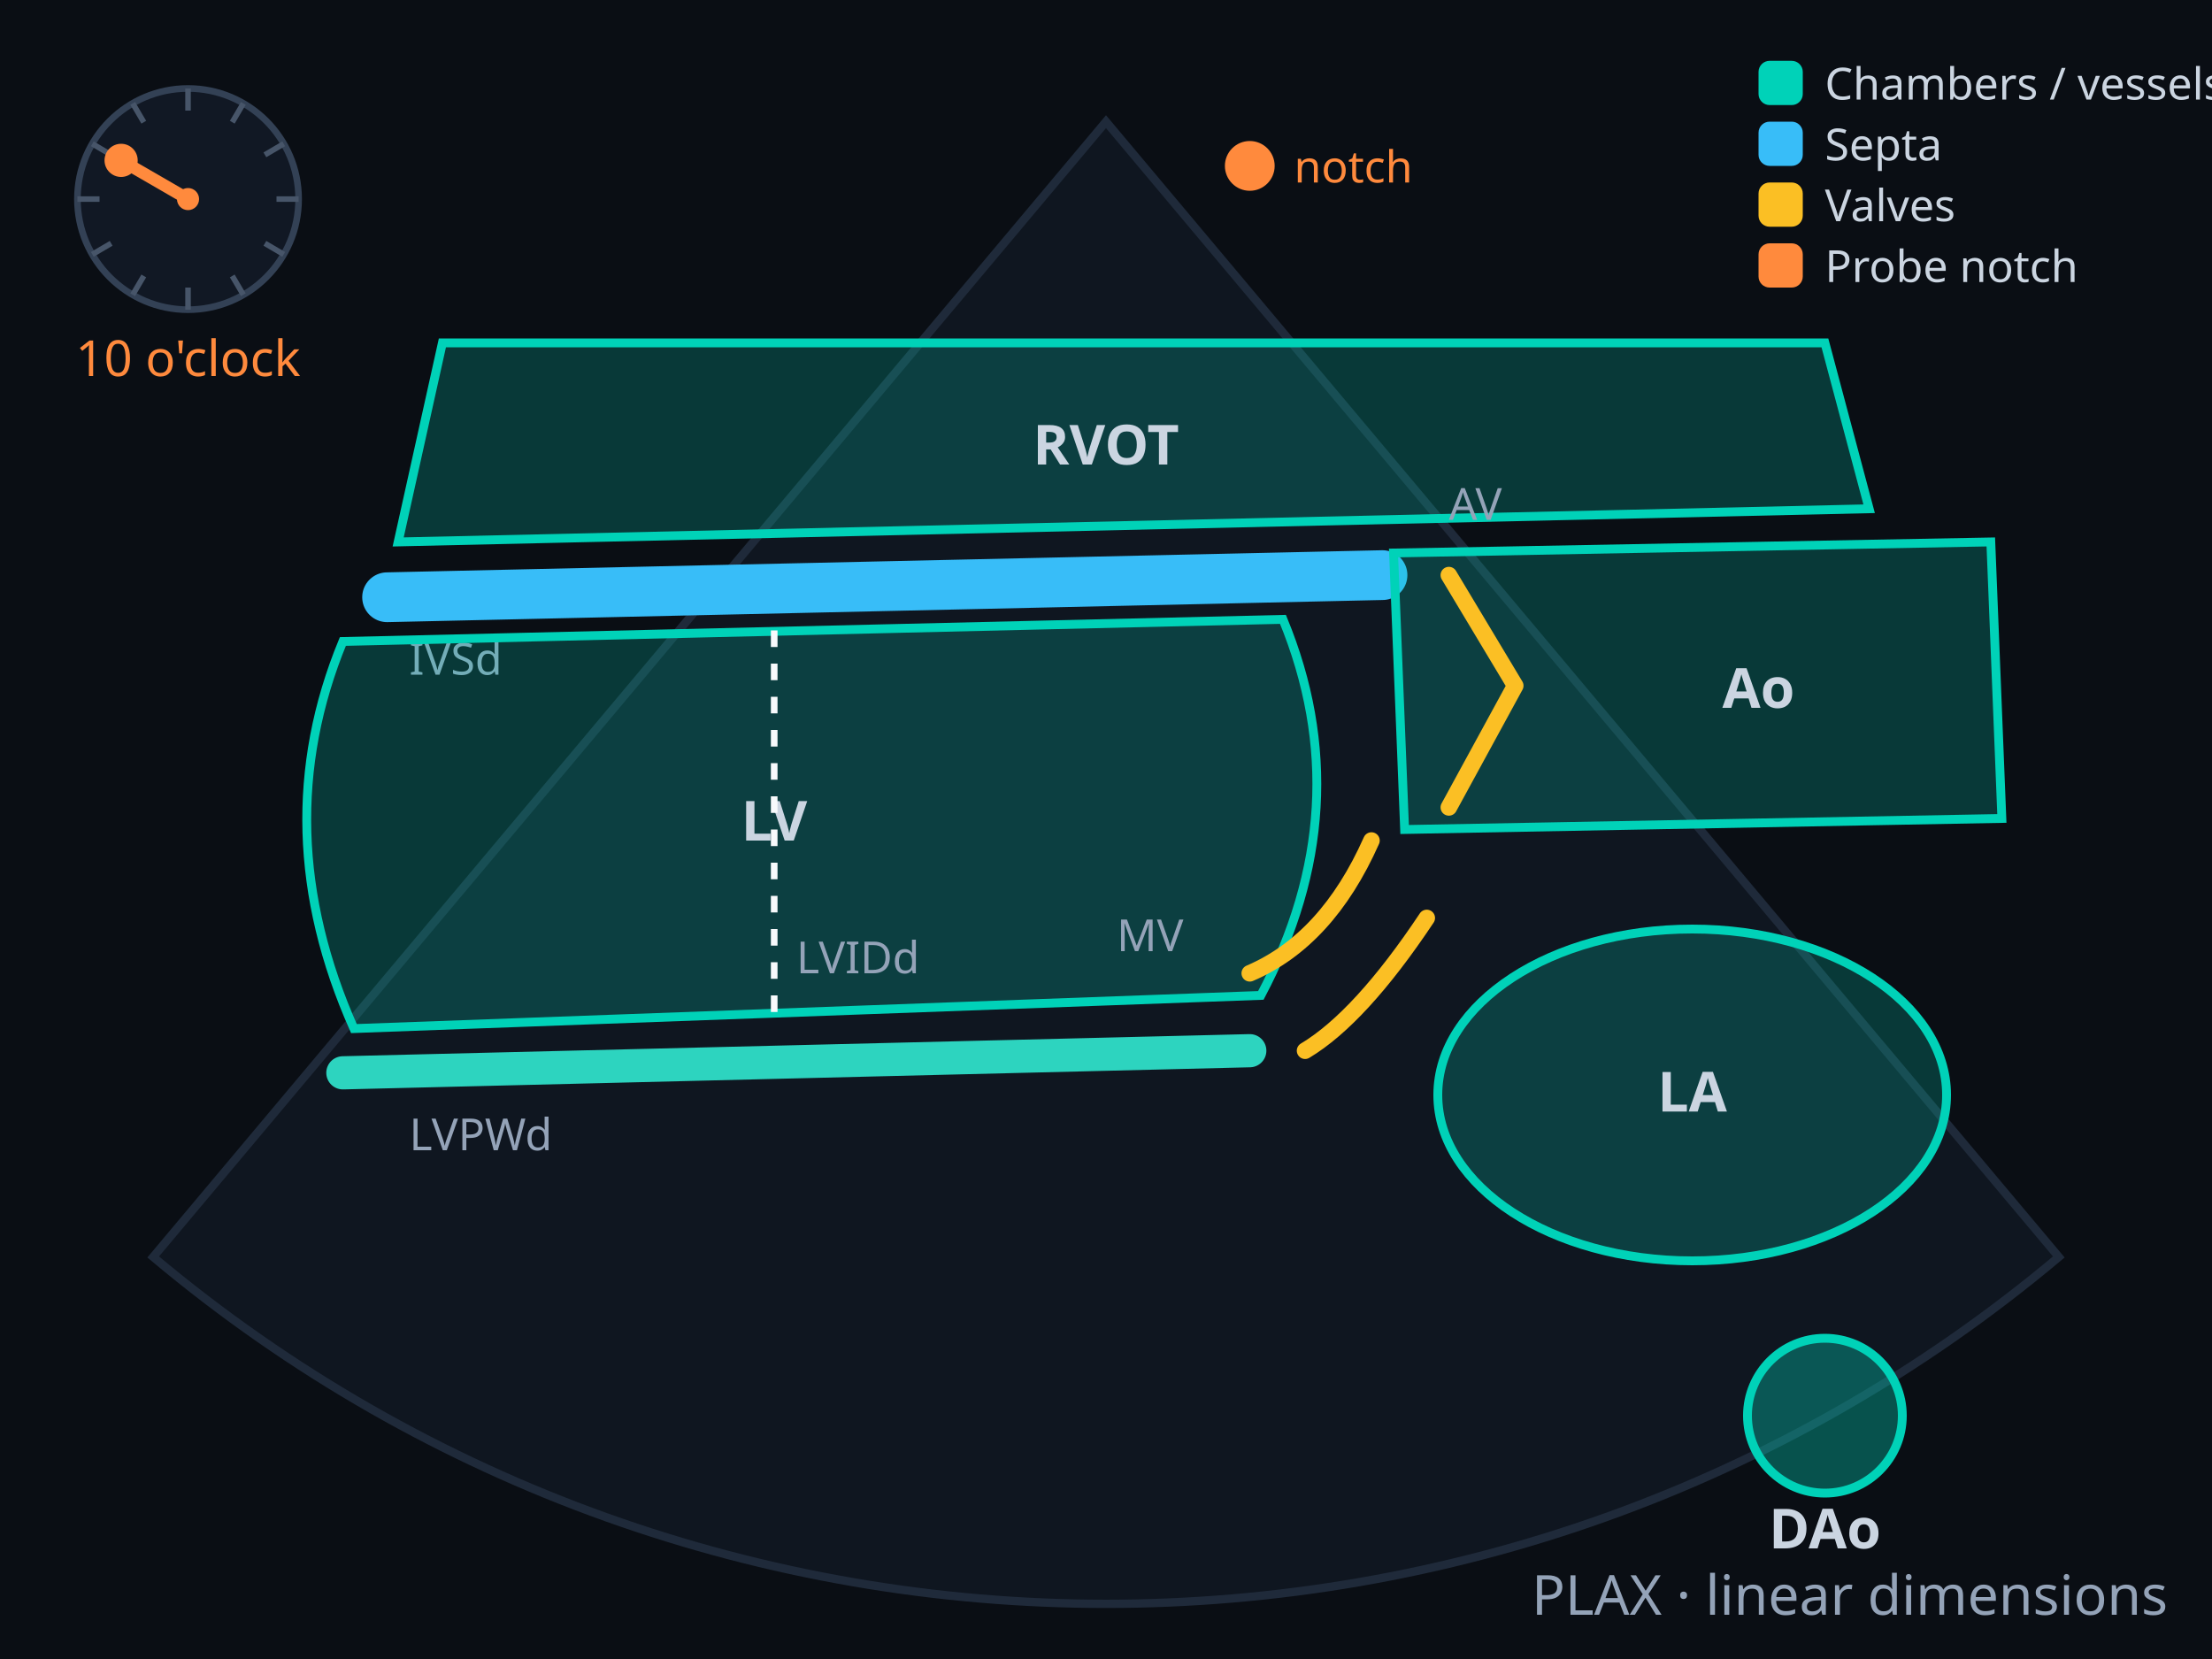
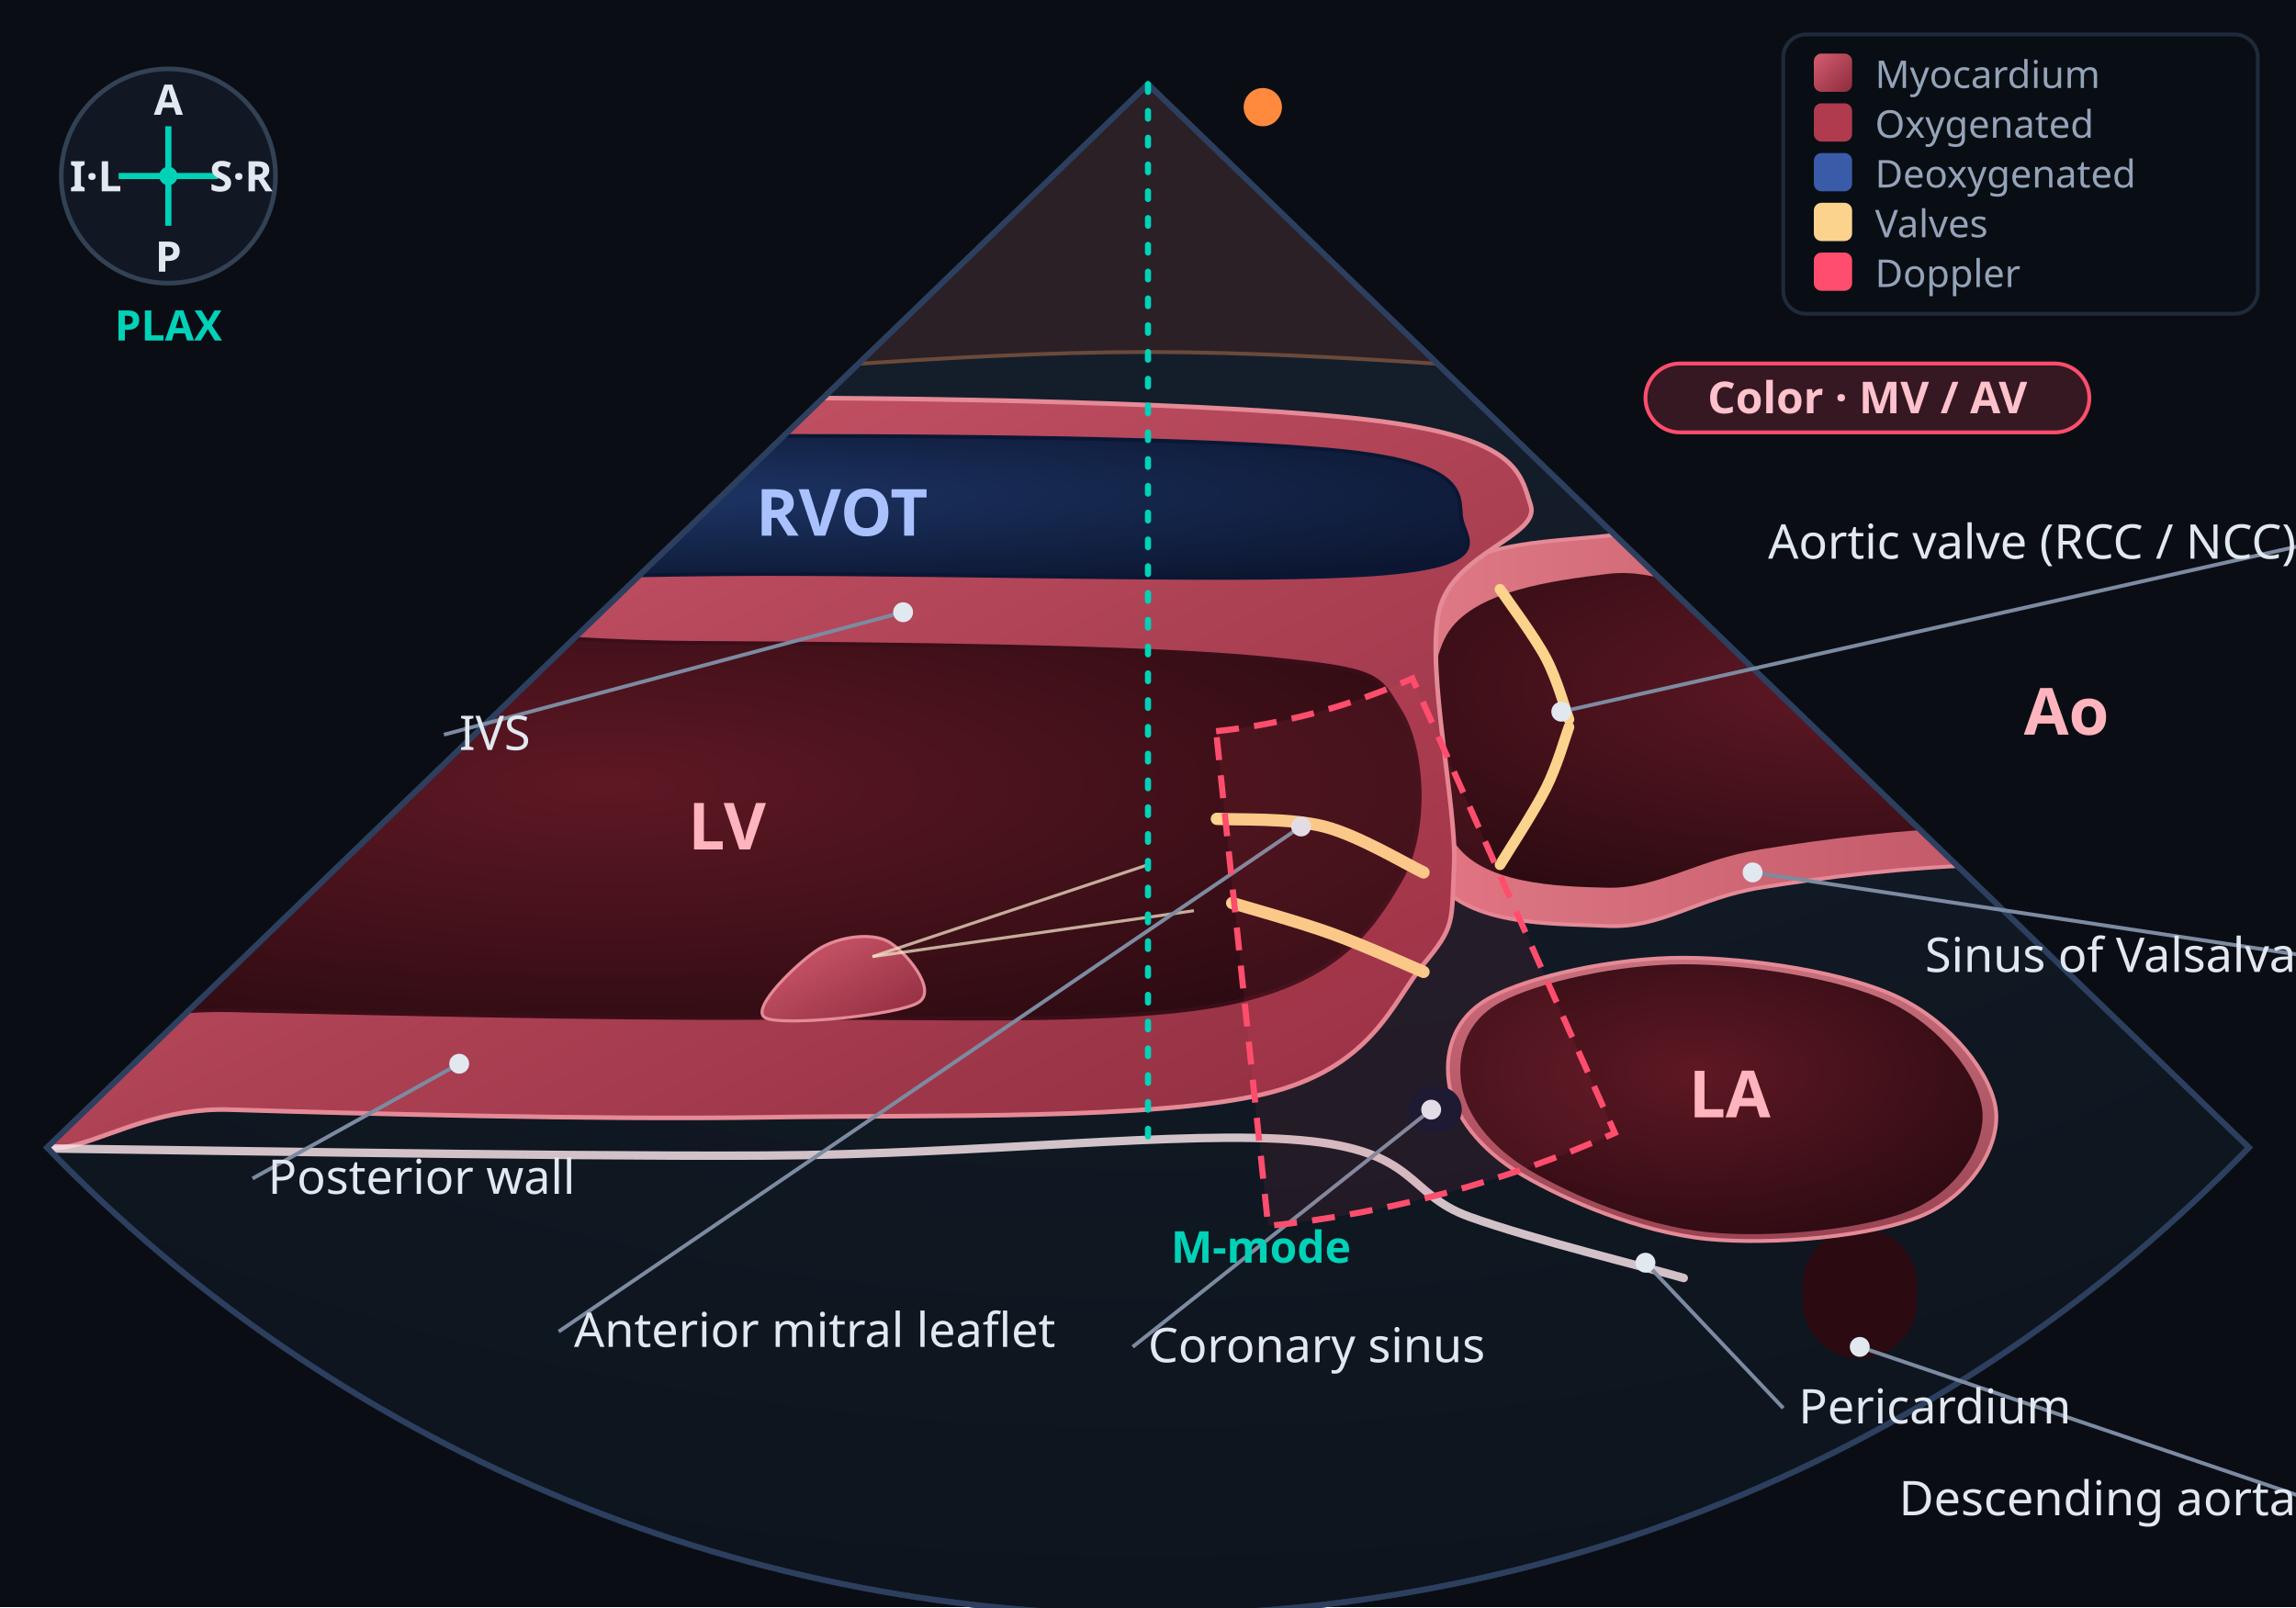
- <svg xmlns="http://www.w3.org/2000/svg" width="400" height="300" viewBox="0 0 400 300">
-   <rect x="0" y="0" width="400" height="300" fill="#0A0E14" />
-   <path d="M200,22 L27.7,227.3 A268,268 0 0,0 372.3,227.3 Z" fill="#0F1620" stroke="#1F2A3A" stroke-width="1.5" />
-   <path d="M80,62 L330,62 L338,92 L72,98 Z" fill="#00D2B8" fill-opacity="0.22" stroke="#00D2B8" stroke-width="1.6" />
-   <text x="200" y="84" font-family="sans-serif" font-size="10" font-weight="bold" fill="#CBD5E1" text-anchor="middle">RVOT</text>
-   <line x1="70" y1="108" x2="250" y2="104" stroke="#38BDF8" stroke-width="9" stroke-linecap="round" />
-   <text x="74" y="122" font-family="sans-serif" font-size="8" font-weight="normal" fill="#94A3B8" text-anchor="start">IVSd</text>
-   <path d="M62,116 L232,112 Q246,146 228,180 L64,186 Q48,150 62,116 Z" fill="#00D2B8" fill-opacity="0.22" stroke="#00D2B8" stroke-width="1.6" />
-   <text x="140" y="152" font-family="sans-serif" font-size="10" font-weight="bold" fill="#CBD5E1" text-anchor="middle">LV</text>
-   <line x1="62" y1="194" x2="226" y2="190" stroke="#2DD4BF" stroke-width="6" stroke-linecap="round" />
-   <text x="74" y="208" font-family="sans-serif" font-size="8" font-weight="normal" fill="#94A3B8" text-anchor="start">LVPWd</text>
-   <path d="M252,100 L360,98 L362,148 L254,150 Z" fill="#00D2B8" fill-opacity="0.22" stroke="#00D2B8" stroke-width="1.6" />
-   <text x="318" y="128" font-family="sans-serif" font-size="10" font-weight="bold" fill="#CBD5E1" text-anchor="middle">Ao</text>
-   <path d="M262,104 L274,124 L262,146" fill="none" stroke="#FBBF24" stroke-width="3" stroke-linecap="round" stroke-linejoin="round" />
-   <text x="262" y="94" font-family="sans-serif" font-size="8" font-weight="normal" fill="#94A3B8" text-anchor="start">AV</text>
-   <ellipse cx="306" cy="198" rx="46" ry="30" fill="#00D2B8" fill-opacity="0.22" stroke="#00D2B8" stroke-width="1.6" />
-   <text x="306" y="201" font-family="sans-serif" font-size="10" font-weight="bold" fill="#CBD5E1" text-anchor="middle">LA</text>
-   <path d="M248,152 Q240,170 226,176" fill="none" stroke="#FBBF24" stroke-width="3" stroke-linecap="round" stroke-linejoin="round" />
-   <path d="M258,166 Q246,184 236,190" fill="none" stroke="#FBBF24" stroke-width="3" stroke-linecap="round" stroke-linejoin="round" />
-   <text x="214" y="172" font-family="sans-serif" font-size="8" font-weight="normal" fill="#94A3B8" text-anchor="end">MV</text>
-   <ellipse cx="330" cy="256" rx="14" ry="14" fill="#00D2B8" fill-opacity="0.35" stroke="#00D2B8" stroke-width="1.6" />
-   <text x="330" y="280" font-family="sans-serif" font-size="10" font-weight="bold" fill="#CBD5E1" text-anchor="middle">DAo</text>
-   <line x1="140" y1="114" x2="140" y2="184" stroke="#F8FAFC" stroke-width="1.2" stroke-dasharray="3,3" />
-   <text x="144" y="176" font-family="sans-serif" font-size="8" font-weight="normal" fill="#94A3B8" text-anchor="start">LVIDd</text>
-   <circle cx="226" cy="30" r="4.5" fill="#FF8A3D" />
-   <text x="234" y="33" font-family="sans-serif" font-size="8" fill="#FF8A3D">notch</text>
-   <circle cx="34" cy="36" r="20" fill="#111824" stroke="#334155" stroke-width="1.2" />
-   <line x1="34.0" y1="20.0" x2="34.0" y2="16.0" stroke="#475569" stroke-width="1" />
-   <line x1="42.0" y1="22.1" x2="44.0" y2="18.7" stroke="#475569" stroke-width="1" />
-   <line x1="47.9" y1="28.0" x2="51.3" y2="26.0" stroke="#475569" stroke-width="1" />
-   <line x1="50.0" y1="36.0" x2="54.0" y2="36.0" stroke="#475569" stroke-width="1" />
-   <line x1="47.9" y1="44.0" x2="51.3" y2="46.0" stroke="#475569" stroke-width="1" />
-   <line x1="42.0" y1="49.9" x2="44.0" y2="53.3" stroke="#475569" stroke-width="1" />
-   <line x1="34.0" y1="52.0" x2="34.0" y2="56.0" stroke="#475569" stroke-width="1" />
-   <line x1="26.0" y1="49.9" x2="24.0" y2="53.3" stroke="#475569" stroke-width="1" />
-   <line x1="20.1" y1="44.0" x2="16.7" y2="46.0" stroke="#475569" stroke-width="1" />
-   <line x1="18.0" y1="36.0" x2="14.0" y2="36.0" stroke="#475569" stroke-width="1" />
-   <line x1="20.1" y1="28.0" x2="16.7" y2="26.0" stroke="#475569" stroke-width="1" />
-   <line x1="26.0" y1="22.1" x2="24.0" y2="18.7" stroke="#475569" stroke-width="1" />
-   <line x1="34" y1="36" x2="21.9" y2="29.0" stroke="#FF8A3D" stroke-width="2.2" stroke-linecap="round" />
-   <circle cx="21.9" cy="29.0" r="3" fill="#FF8A3D" />
-   <circle cx="34" cy="36" r="2" fill="#FF8A3D" />
-   <text x="34" y="68" font-family="sans-serif" font-size="9" fill="#FF8A3D" text-anchor="middle">10 o'clock</text>
-   <rect x="318" y="11" width="8" height="8" rx="2" fill="#00D2B8" />
-   <text x="330" y="18" font-family="sans-serif" font-size="8" fill="#CBD5E1">Chambers / vessels</text>
-   <rect x="318" y="22" width="8" height="8" rx="2" fill="#38BDF8" />
-   <text x="330" y="29" font-family="sans-serif" font-size="8" fill="#CBD5E1">Septa</text>
-   <rect x="318" y="33" width="8" height="8" rx="2" fill="#FBBF24" />
-   <text x="330" y="40" font-family="sans-serif" font-size="8" fill="#CBD5E1">Valves</text>
-   <rect x="318" y="44" width="8" height="8" rx="2" fill="#FF8A3D" />
-   <text x="330" y="51" font-family="sans-serif" font-size="8" fill="#CBD5E1">Probe notch</text>
-   <text x="392" y="292" font-family="sans-serif" font-size="10" fill="#94A3B8" text-anchor="end">PLAX · linear dimensions</text>
+ <svg xmlns="http://www.w3.org/2000/svg" width="600" height="420" viewBox="0 0 600 420">
+   <defs>
+     <linearGradient id="myo" x1="0" y1="0" x2="1" y2="1">
+       <stop offset="0" stop-color="#D45D70" />
+       <stop offset="1" stop-color="#8E2B3E" />
+     </linearGradient>
+     <linearGradient id="myoThin" x1="0" y1="0" x2="0" y2="1">
+       <stop offset="0" stop-color="#C9707E" />
+       <stop offset="1" stop-color="#9A4352" />
+     </linearGradient>
+     <radialGradient id="bloodL" cx="0.45" cy="0.4" r="0.7">
+       <stop offset="0" stop-color="#5E1824" />
+       <stop offset="1" stop-color="#2B0A11" />
+     </radialGradient>
+     <radialGradient id="bloodR" cx="0.45" cy="0.4" r="0.7">
+       <stop offset="0" stop-color="#1D3566" />
+       <stop offset="1" stop-color="#0C1630" />
+     </radialGradient>
+     <linearGradient id="aortaWall" x1="0" y1="0" x2="1" y2="0">
+       <stop offset="0" stop-color="#E07A86" />
+       <stop offset="1" stop-color="#B04456" />
+     </linearGradient>
+     <linearGradient id="veinWall" x1="0" y1="0" x2="1" y2="0">
+       <stop offset="0" stop-color="#7F9BD6" />
+       <stop offset="1" stop-color="#4C66A6" />
+     </linearGradient>
+     <linearGradient id="liver" x1="0" y1="0" x2="0" y2="1">
+       <stop offset="0" stop-color="#5A3B2E" />
+       <stop offset="1" stop-color="#3A271F" />
+     </linearGradient>
+     <radialGradient id="sectorFill" cx="0.5" cy="0" r="1">
+       <stop offset="0" stop-color="#16202E" />
+       <stop offset="1" stop-color="#0D141D" />
+     </radialGradient>
+   </defs>
+   <rect x="0" y="0" width="600" height="420" fill="#0A0E14" />
+   <clipPath id="sectorClip">
+     <path d="M300,22 L12.3,299.9 A400,400 0 0,0 587.7,299.9 Z" />
+   </clipPath>
+   <path d="M300,22 L12.3,299.9 A400,400 0 0,0 587.7,299.9 Z" fill="url(#sectorFill)" stroke="#22314A" stroke-width="1.5" />
+   <g clip-path="url(#sectorClip)">
+     <path d="M0,22 C100,8.3 500,8.3 600,22 C700,35.7 650,92.3 600,104 C550,115.7 400,92 300,92 C200,92 50,115.7 0,104 C-50,92.3 -100,35.7 0,22 Z" fill="#2A2026" stroke="#6B4A3A" stroke-width="1" stroke-linecap="round" stroke-linejoin="round" />
+     <path d="M486,336 L486,340" fill="none" stroke="url(#aortaWall)" stroke-width="38" stroke-linecap="round" stroke-linejoin="round" />
+     <path d="M486,336 L486,340" fill="none" stroke="#2B0A11" stroke-width="30" stroke-linecap="round" stroke-linejoin="round" />
+     <path d="M389.3,260.8 C399.4,255.2 421.8,250.3 439.7,250.3 C457.5,250.3 482.7,254.1 496.4,260.8 C510,267.4 520.5,280.7 521.6,290.2 C522.6,299.6 515.3,311.9 502.7,317.5 C490.1,323.1 463.5,325.5 446,323.8 C428.5,322 408.9,313.6 397.7,307 C386.5,300.3 380.2,291.6 378.8,283.9 C377.4,276.2 379.1,266.4 389.3,260.8 Z" fill="url(#myoThin)" stroke="#E58A97" stroke-width="1" stroke-linecap="round" stroke-linejoin="round" />
+     <path d="M392,262 C401.7,256.7 423,252 440,252 C457,252 481,255.7 494,262 C507,268.3 517,281 518,290 C519,299 512,310.7 500,316 C488,321.3 462.7,323.7 446,322 C429.3,320.3 410.7,312.3 400,306 C389.3,299.7 383.3,291.3 382,284 C380.7,276.7 382.3,267.3 392,262 Z" fill="url(#bloodL)" stroke="none" stroke-width="0" stroke-linecap="round" stroke-linejoin="round" />
+     <path d="M372,156 C379.7,141.3 405.3,141.7 420,140 C434.7,138.3 443.3,146 460,146 C476.7,146 496.7,141 520,140 C543.3,139 586.7,125.3 600,140 C613.3,154.7 613.3,213.7 600,228 C586.7,242.3 543.3,225.3 520,226 C496.7,226.7 476.7,229.3 460,232 C443.3,234.7 434.3,242.7 420,242 C405.7,241.3 382,242.3 374,228 C366,213.7 364.3,170.7 372,156 Z" fill="url(#aortaWall)" stroke="#E58A97" stroke-width="1" stroke-linecap="round" stroke-linejoin="round" />
+     <path d="M378,166 C384.7,154.3 406.3,151.7 420,150 C433.7,148.3 443.3,156 460,156 C476.7,156 496.7,151 520,150 C543.3,149 586.7,138.7 600,150 C613.3,161.3 613.3,207 600,218 C586.7,229 543.3,215.3 520,216 C496.7,216.7 476.7,219.3 460,222 C443.3,224.7 433.3,232.3 420,232 C406.7,231.7 387,231 380,220 C373,209 371.3,177.7 378,166 Z" fill="url(#bloodL)" stroke="none" stroke-width="0" stroke-linecap="round" stroke-linejoin="round" />
+     <path d="M0,112 C30,81.7 120,104.3 180,104 C240,103.7 323.3,105.3 360,110 C396.7,114.7 397.3,123.7 400,132 C402.7,140.3 379.3,144.3 376,160 C372.7,175.7 380.7,210.7 380,226 C379.3,241.3 380.3,242 372,252 C363.7,262 358.7,279.3 330,286 C301.3,292.7 245,291.3 200,292 C155,292.7 93.3,291 60,290 C26.7,289 10,315.7 0,286 C-10,256.3 -30,142.3 0,112 Z" fill="url(#myo)" stroke="#E58A97" stroke-width="1.2" stroke-linecap="round" stroke-linejoin="round" />
+     <path d="M0,120 C30,114 121.3,114.3 180,114 C238.7,113.7 318.3,114.3 352,118 C385.7,121.7 380.7,130.7 382,136 C383.3,141.3 390.3,147.7 360,150 C329.7,152.3 260,150 200,150 C140,150 33.3,155 0,150 C-33.3,145 -30,126 0,120 Z" fill="url(#bloodR)" stroke="#0A1734" stroke-width="1" stroke-linecap="round" stroke-linejoin="round" />
+     <path d="M0,170 C30,154.3 125,167.7 180,168 C235,168.3 299,169 330,172 C361,175 360,176.3 366,186 C372,195.7 373.3,217.3 366,230 C358.7,242.7 349.7,256 322,262 C294.3,268 243.7,265.7 200,266 C156.3,266.3 93.3,264.7 60,264 C26.7,263.3 10,277.7 0,262 C-10,246.3 -30,185.7 0,170 Z" fill="url(#bloodL)" stroke="#3A0E18" stroke-width="1" stroke-linecap="round" stroke-linejoin="round" />
+     <path d="M0,300 C33.3,300.3 143.3,302.3 200,302 C256.7,301.7 309.3,295.3 340,298 C370.7,300.7 367.3,312 384,318 C400.7,324 430.7,331.3 440,334" fill="none" stroke="#F4E1E5" stroke-width="2.2" stroke-linecap="round" stroke-linejoin="round" stroke-opacity="0.85" />
+     <path d="M200,266 C195.7,263.7 208.7,251.3 214,248 C219.3,244.7 227.7,243.7 232,246 C236.3,248.3 245.3,258.7 240,262 C234.7,265.3 204.3,268.3 200,266 Z" fill="url(#myo)" stroke="#E58A97" stroke-width="0.8" stroke-linecap="round" stroke-linejoin="round" />
+     <line x1="228" y1="250" x2="300" y2="226" stroke="#F1E3C6" stroke-width="0.8" stroke-opacity="0.75" />
+     <line x1="228" y1="250" x2="312" y2="238" stroke="#F1E3C6" stroke-width="0.8" stroke-opacity="0.75" />
+     <path d="M372,228 C367.7,226 355,218.3 346,216 C337,213.7 322.7,214.3 318,214" fill="none" stroke="#FBD38D" stroke-width="3.2" stroke-linecap="round" stroke-linejoin="round" />
+     <path d="M372,254 C368,252.3 356.3,247 348,244 C339.7,241 326.3,237.3 322,236" fill="none" stroke="#FBD38D" stroke-width="3.2" stroke-linecap="round" stroke-linejoin="round" />
+     <path d="M392,154 C394,157 401,166.3 404,172 C407,177.7 409,185.3 410,188" fill="none" stroke="#FBD38D" stroke-width="2.8" stroke-linecap="round" stroke-linejoin="round" />
+     <path d="M392,226 C394,222.7 401,212 404,206 C407,200 409,192.7 410,190" fill="none" stroke="#FBD38D" stroke-width="2.8" stroke-linecap="round" stroke-linejoin="round" />
+     <path d="M374,290 L376,290" fill="none" stroke="url(#veinWall)" stroke-width="16" stroke-linecap="round" stroke-linejoin="round" />
+     <path d="M374,290 L376,290" fill="none" stroke="#0C1630" stroke-width="12" stroke-linecap="round" stroke-linejoin="round" />
+   </g>
+   <path d="M300,22 L12.3,299.9 A400,400 0 0,0 587.7,299.9 Z" fill="none" stroke="#2C3F5E" stroke-width="1.5" />
+   <text x="190" y="222" font-family="sans-serif" font-size="17" font-weight="bold" fill="#FFB4BE" text-anchor="middle">LV</text>
+   <text x="220" y="140" font-family="sans-serif" font-size="17" font-weight="bold" fill="#A9C1FF" text-anchor="middle">RVOT</text>
+   <text x="452" y="292" font-family="sans-serif" font-size="17" font-weight="bold" fill="#FFB4BE" text-anchor="middle">LA</text>
+   <text x="540" y="192" font-family="sans-serif" font-size="17" font-weight="bold" fill="#FFB4BE" text-anchor="middle">Ao</text>
+   <polyline points="116,192 236,160" fill="none" stroke="#7C8BA1" stroke-width="1" />
+   <circle cx="236" cy="160" r="2.6" fill="#E2E8F0" />
+   <text x="120" y="196" font-family="sans-serif" font-size="12.5" fill="#E2E8F0" text-anchor="start">IVS</text>
+   <polyline points="66,308 120,278" fill="none" stroke="#7C8BA1" stroke-width="1" />
+   <circle cx="120" cy="278" r="2.6" fill="#E2E8F0" />
+   <text x="70" y="312" font-family="sans-serif" font-size="12.5" fill="#E2E8F0" text-anchor="start">Posterior wall</text>
+   <polyline points="146,348 340,216" fill="none" stroke="#7C8BA1" stroke-width="1" />
+   <circle cx="340" cy="216" r="2.6" fill="#E2E8F0" />
+   <text x="150" y="352" font-family="sans-serif" font-size="12.5" fill="#E2E8F0" text-anchor="start">Anterior mitral leaflet</text>
+   <polyline points="604,142 408,186" fill="none" stroke="#7C8BA1" stroke-width="1" />
+   <circle cx="408" cy="186" r="2.6" fill="#E2E8F0" />
+   <text x="600" y="146" font-family="sans-serif" font-size="12.5" fill="#E2E8F0" text-anchor="end">Aortic valve (RCC / NCC)</text>
+   <polyline points="604,250 458,228" fill="none" stroke="#7C8BA1" stroke-width="1" />
+   <circle cx="458" cy="228" r="2.6" fill="#E2E8F0" />
+   <text x="600" y="254" font-family="sans-serif" font-size="12.5" fill="#E2E8F0" text-anchor="end">Sinus of Valsalva</text>
+   <polyline points="296,352 374,290" fill="none" stroke="#7C8BA1" stroke-width="1" />
+   <circle cx="374" cy="290" r="2.6" fill="#E2E8F0" />
+   <text x="300" y="356" font-family="sans-serif" font-size="12.5" fill="#E2E8F0" text-anchor="start">Coronary sinus</text>
+   <polyline points="604,392 486,352" fill="none" stroke="#7C8BA1" stroke-width="1" />
+   <circle cx="486" cy="352" r="2.6" fill="#E2E8F0" />
+   <text x="600" y="396" font-family="sans-serif" font-size="12.5" fill="#E2E8F0" text-anchor="end">Descending aorta</text>
+   <polyline points="466,368 430,330" fill="none" stroke="#7C8BA1" stroke-width="1" />
+   <circle cx="430" cy="330" r="2.6" fill="#E2E8F0" />
+   <text x="470" y="372" font-family="sans-serif" font-size="12.5" fill="#E2E8F0" text-anchor="start">Pericardium</text>
+   <path d="M317.8,191.1 A170,170 0 0,0 369.1,177.3 L422,296.1 A300,300 0 0,1 331.4,320.4 Z" fill="#FF4D6D" fill-opacity="0.08" stroke="#FF4D6D" stroke-width="1.6" stroke-dasharray="6,4" />
+   <rect x="430" y="95" width="116" height="18" rx="9" fill="#FF4D6D" fill-opacity="0.18" stroke="#FF4D6D" stroke-width="1" />
+   <text x="488" y="108" font-family="sans-serif" font-size="11.5" font-weight="bold" fill="#FFC2CC" text-anchor="middle">Color · MV / AV</text>
+   <line x1="300" y1="22" x2="300" y2="300" stroke="#00D2B8" stroke-width="1.6" stroke-dasharray="2,5" stroke-linecap="round" />
+   <text x="306" y="330" font-family="sans-serif" font-size="11.5" font-weight="bold" fill="#00D2B8" text-anchor="start">M-mode</text>
+   <circle cx="330" cy="28" r="5" fill="#FF8A3D" />
+   <g>
+     <circle cx="44" cy="46" r="28" fill="#111824" stroke="#334155" stroke-width="1.2" />
+     <line x1="44" y1="46" x2="44" y2="33" stroke="#00D2B8" stroke-width="1.6" />
+     <line x1="44" y1="46" x2="44" y2="59" stroke="#00D2B8" stroke-width="1.6" />
+     <line x1="44" y1="46" x2="31" y2="46" stroke="#00D2B8" stroke-width="1.6" />
+     <line x1="44" y1="46" x2="57" y2="46" stroke="#00D2B8" stroke-width="1.6" />
+     <circle cx="44" cy="46" r="2.4" fill="#00D2B8" />
+     <text x="44" y="30" font-family="sans-serif" font-size="11" font-weight="bold" fill="#E2E8F0" text-anchor="middle">A</text>
+     <text x="44" y="71" font-family="sans-serif" font-size="11" font-weight="bold" fill="#E2E8F0" text-anchor="middle">P</text>
+     <text x="25" y="50" font-family="sans-serif" font-size="11" font-weight="bold" fill="#E2E8F0" text-anchor="middle">I·L</text>
+     <text x="63" y="50" font-family="sans-serif" font-size="11" font-weight="bold" fill="#E2E8F0" text-anchor="middle">S·R</text>
+     <text x="44" y="89" font-family="sans-serif" font-size="11" font-weight="bold" fill="#00D2B8" text-anchor="middle">PLAX</text>
+   </g>
+   <rect x="466" y="9" width="124" height="73" rx="6" fill="#0A0E14" fill-opacity="0.85" stroke="#1F2A3A" />
+   <rect x="474" y="14" width="10" height="10" rx="2" fill="url(#myo)" />
+   <text x="490" y="23" font-family="sans-serif" font-size="10" fill="#94A3B8">Myocardium</text>
+   <rect x="474" y="27" width="10" height="10" rx="2" fill="#B03A4E" />
+   <text x="490" y="36" font-family="sans-serif" font-size="10" fill="#94A3B8">Oxygenated</text>
+   <rect x="474" y="40" width="10" height="10" rx="2" fill="#3A5BA8" />
+   <text x="490" y="49" font-family="sans-serif" font-size="10" fill="#94A3B8">Deoxygenated</text>
+   <rect x="474" y="53" width="10" height="10" rx="2" fill="#FBD38D" />
+   <text x="490" y="62" font-family="sans-serif" font-size="10" fill="#94A3B8">Valves</text>
+   <rect x="474" y="66" width="10" height="10" rx="2" fill="#FF4D6D" />
+   <text x="490" y="75" font-family="sans-serif" font-size="10" fill="#94A3B8">Doppler</text>
</svg>
